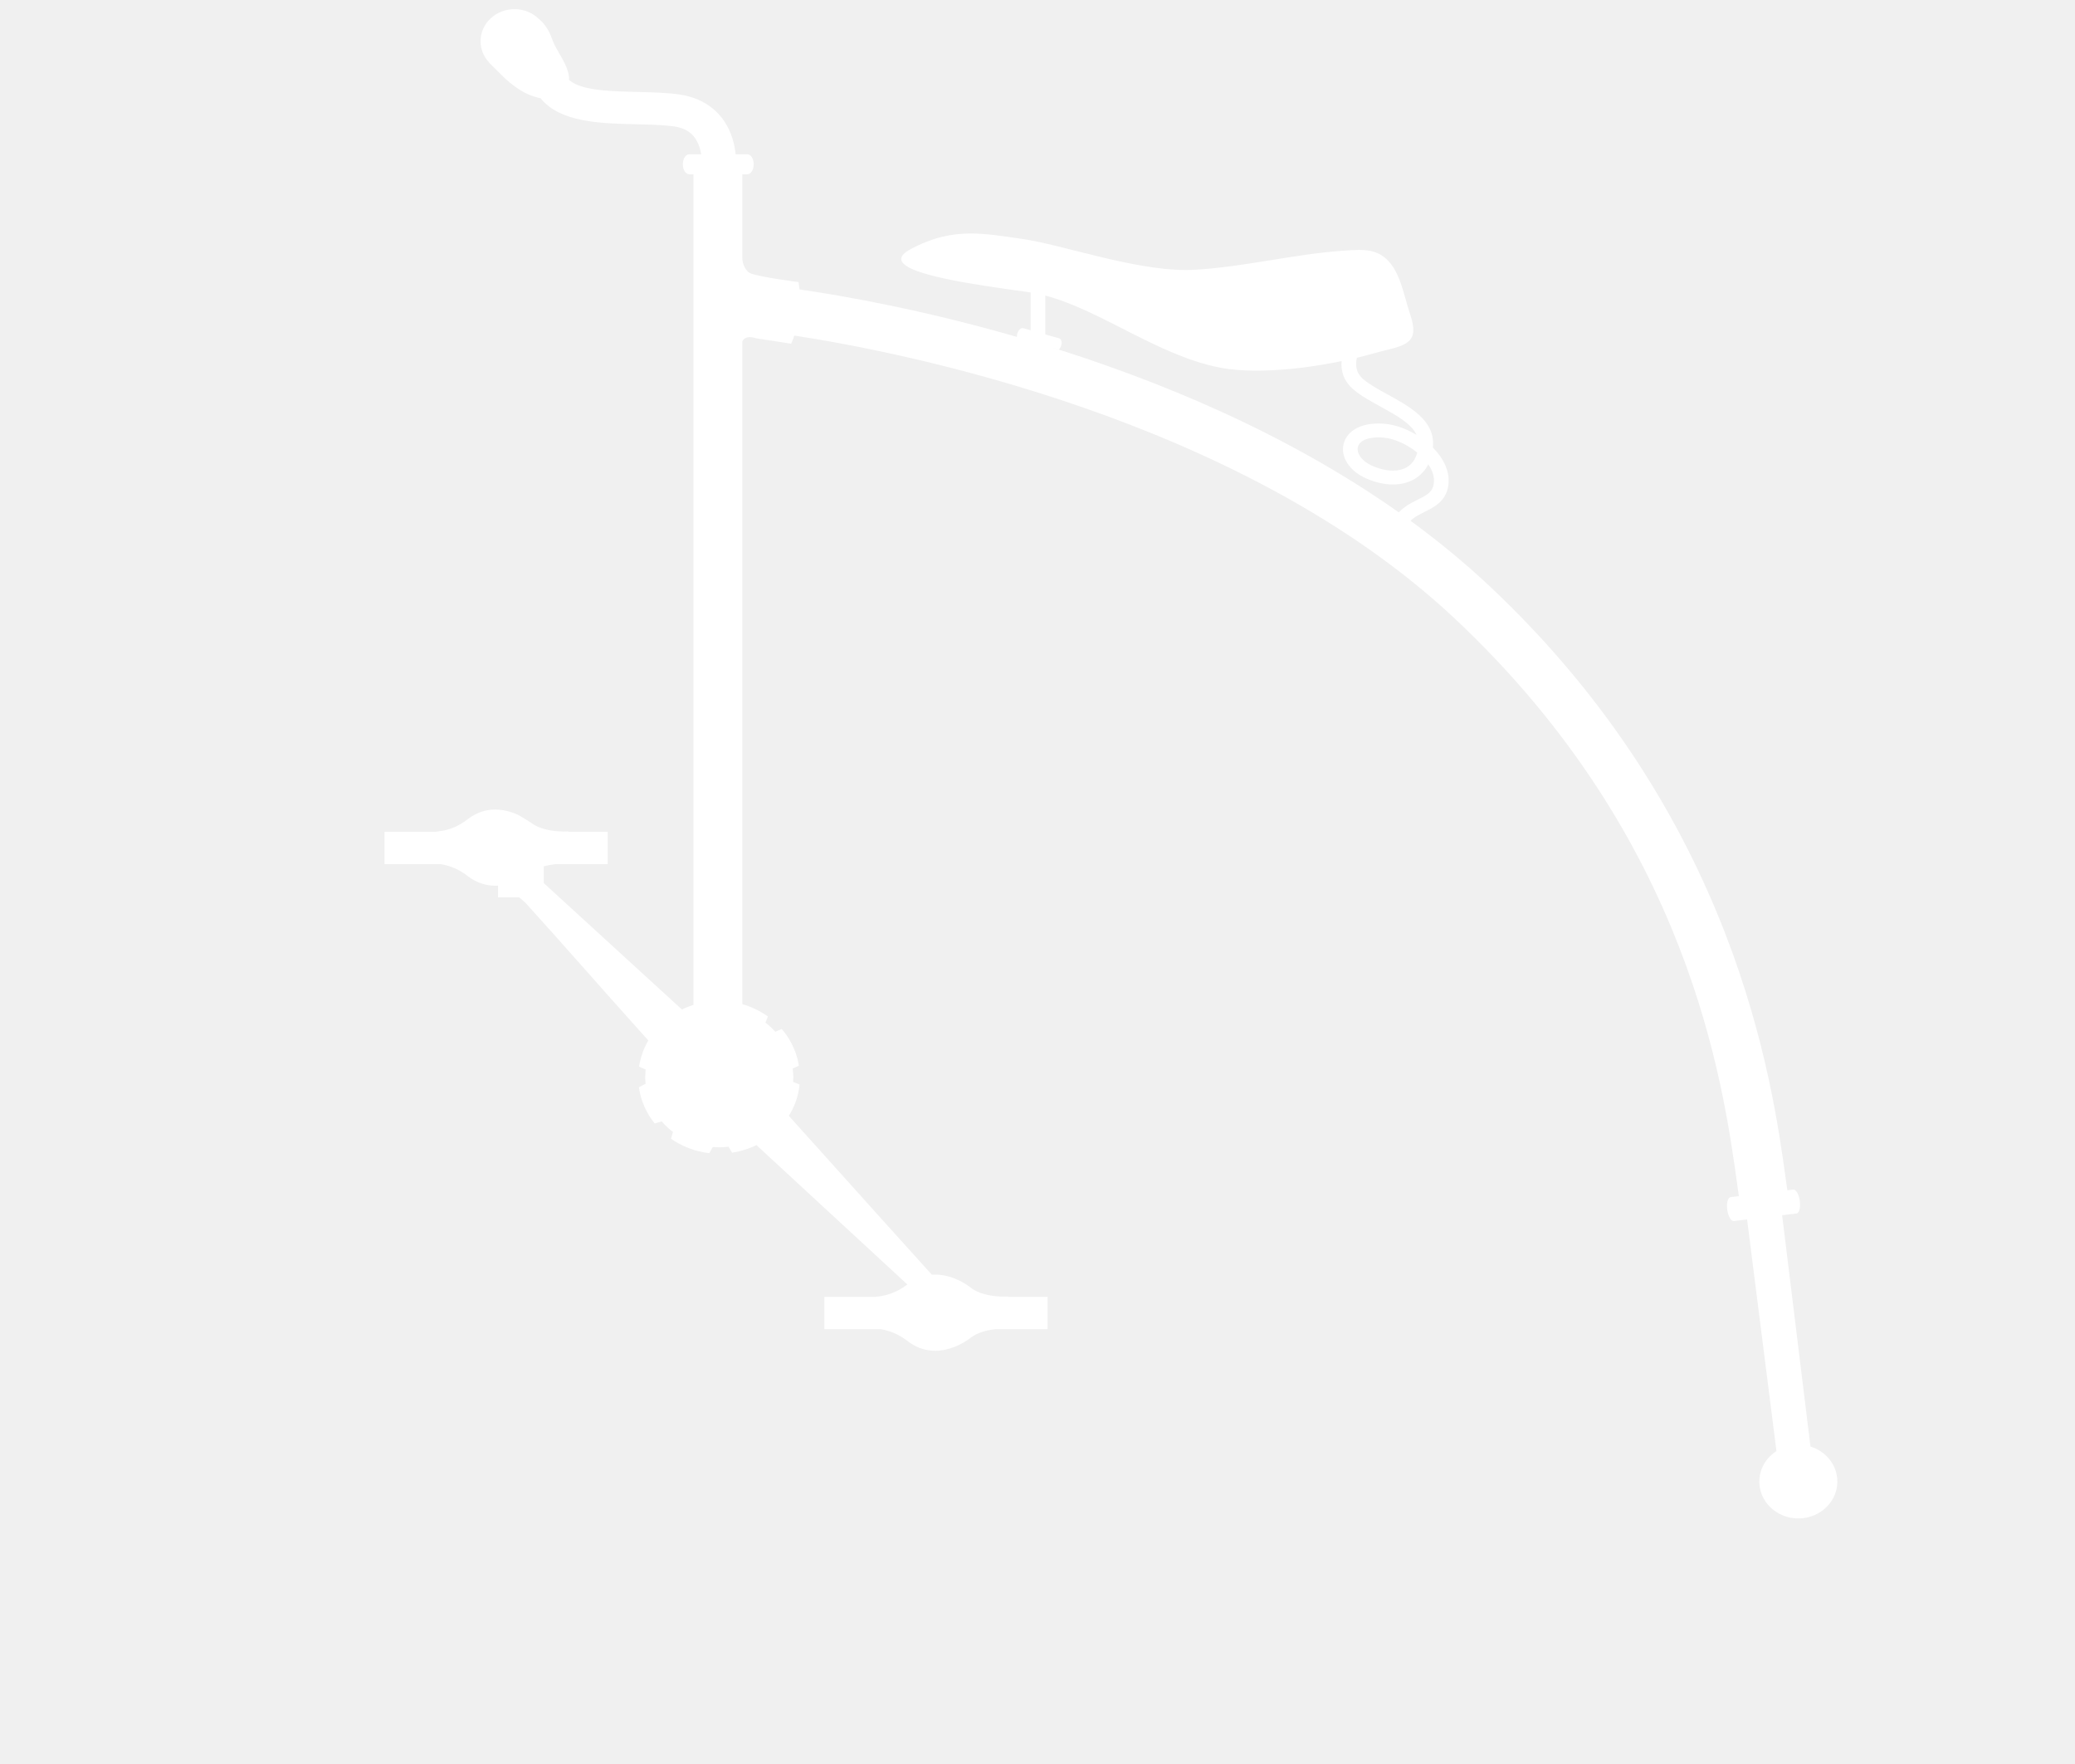
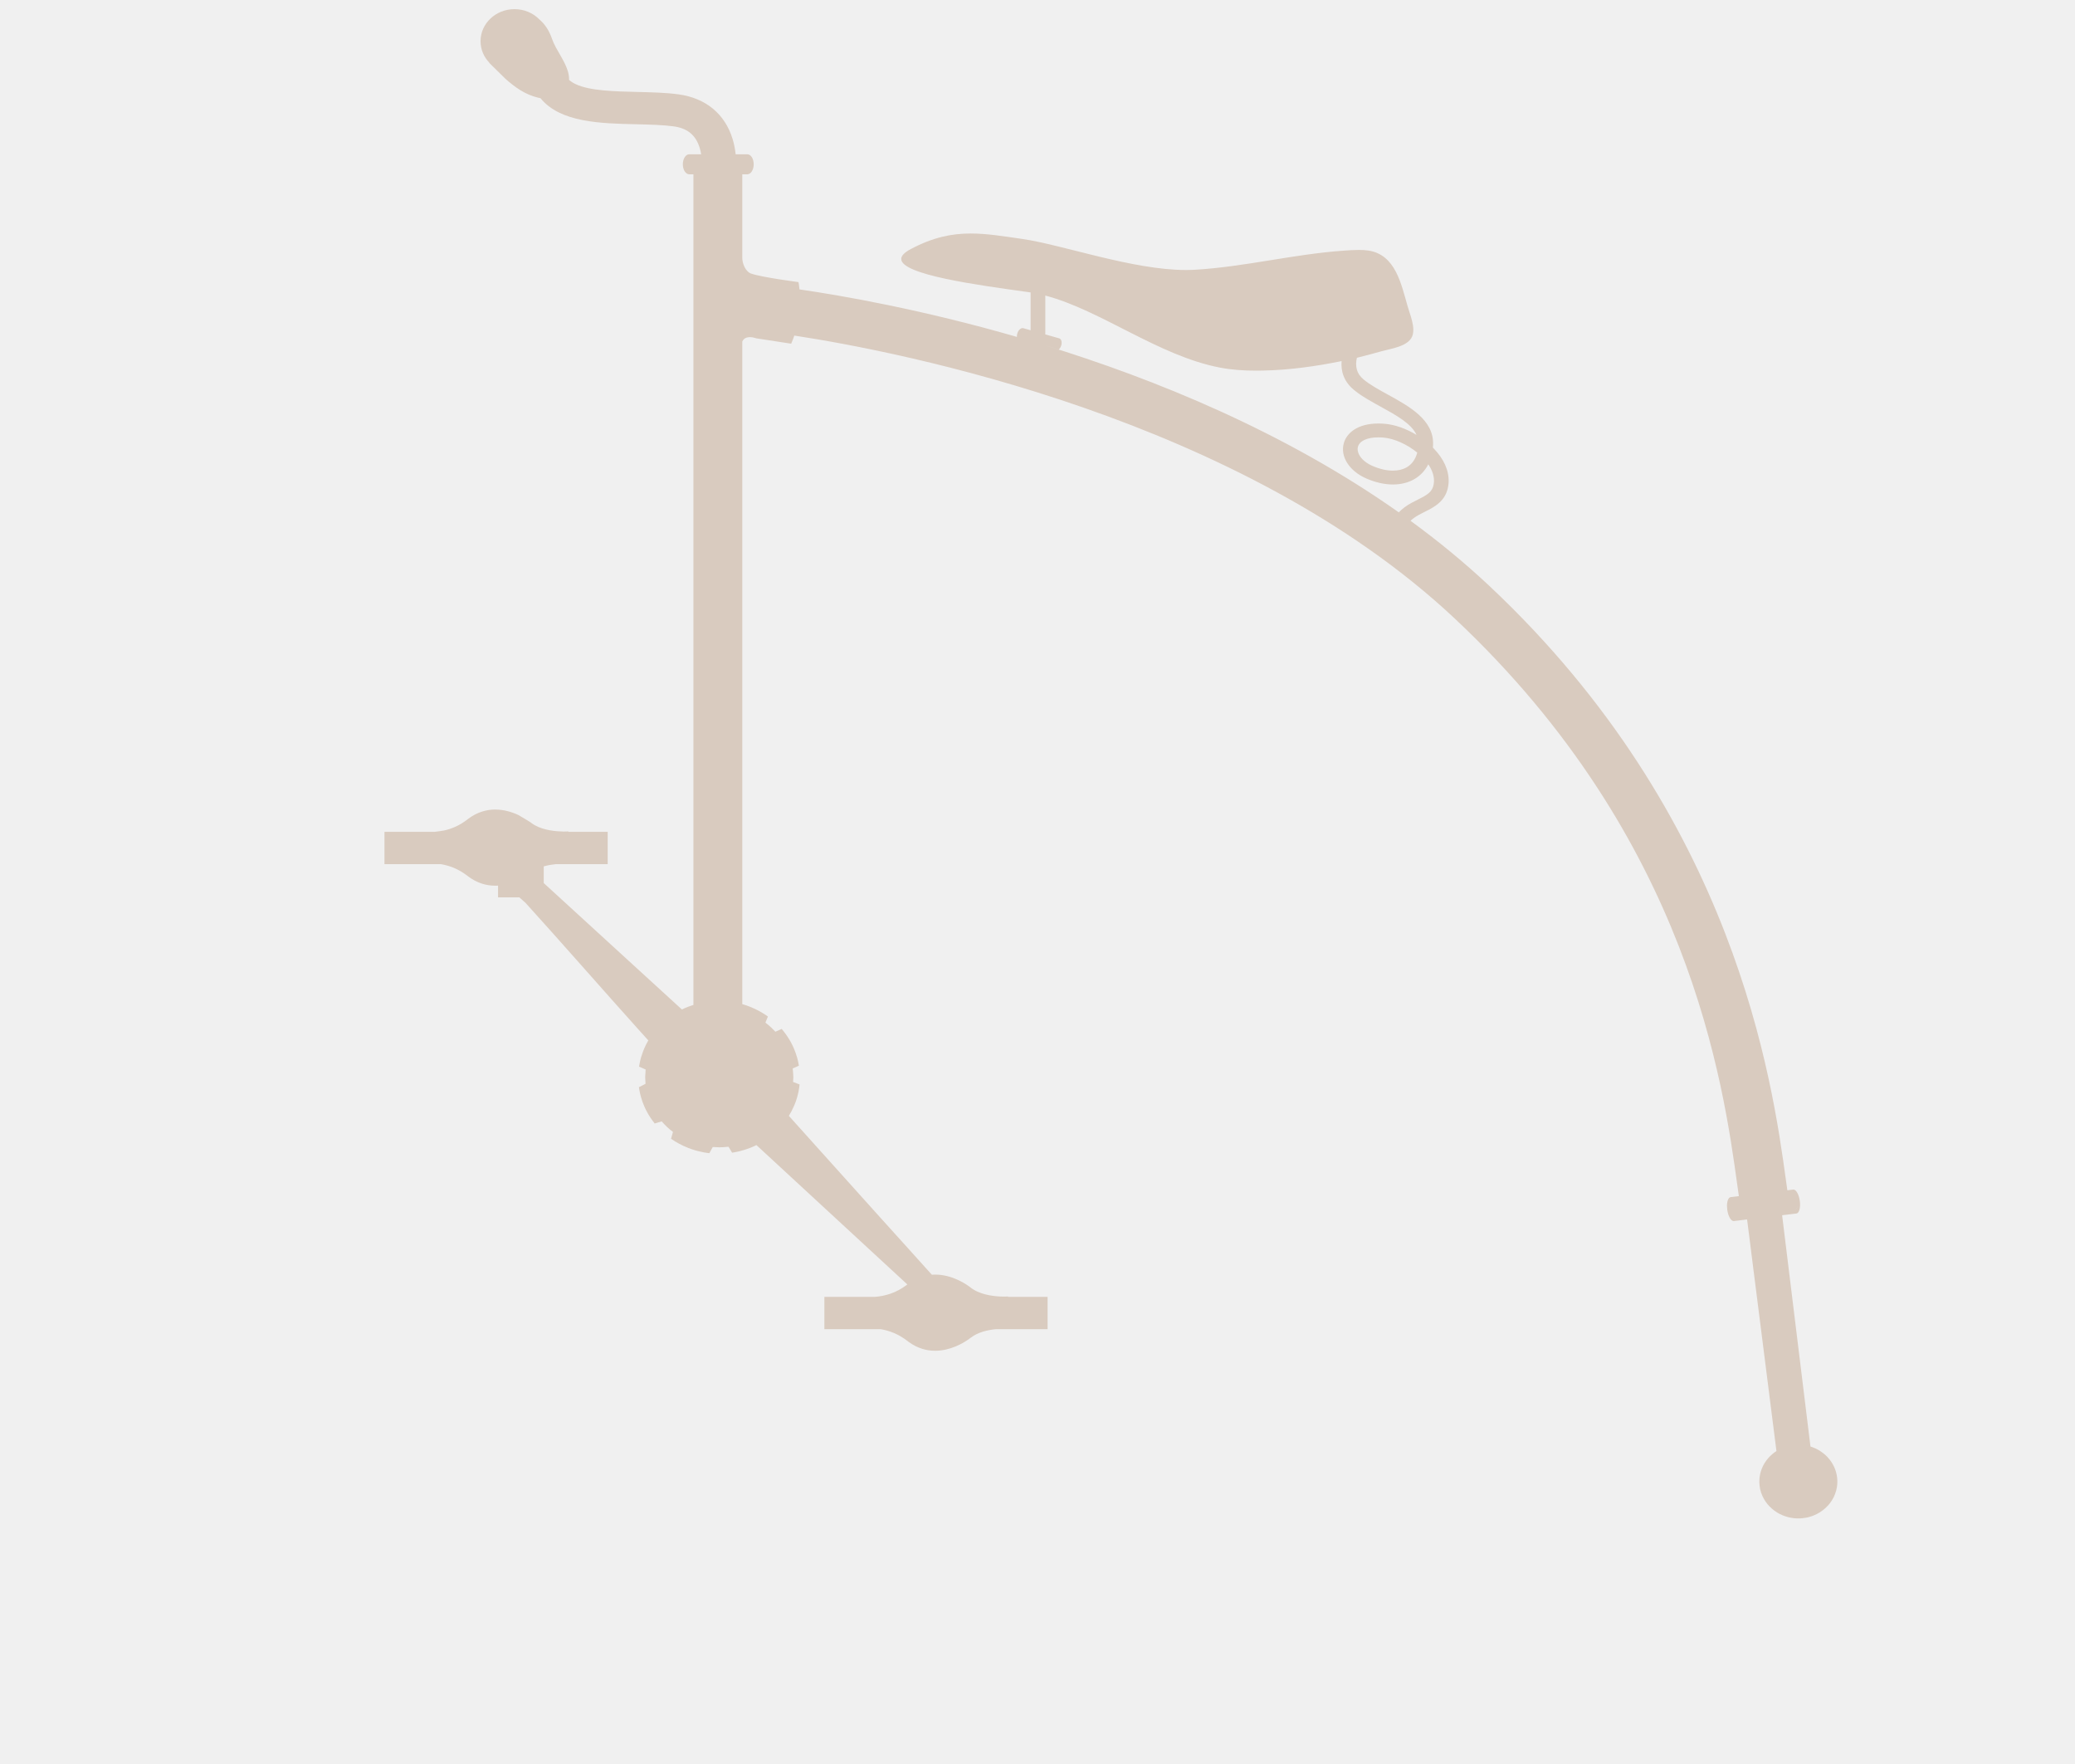
<svg xmlns="http://www.w3.org/2000/svg" width="100%" height="100%" viewBox="0 0 300 255" version="1.1" xml:space="preserve" style="fill-rule:evenodd;clip-rule:evenodd;stroke-linejoin:round;stroke-miterlimit:2;">
  <g transform="matrix(4.584015,0,0,4.584015,-1061.156,-50.81588)">
-     <path d="M248.063,39.555L247.87,39.384L247.199,39.384L247.199,39.014C247.171,39.015 247.144,39.016 247.116,39.016L247.107,39.016C246.829,39.016 246.536,38.934 246.253,38.721L246.247,38.715C246.243,38.713 246.24,38.711 246.237,38.708C245.948,38.484 245.661,38.382 245.397,38.337L243.617,38.337L243.617,37.317L245.209,37.317C245.257,37.314 245.446,37.282 245.496,37.275C245.732,37.223 245.985,37.121 246.237,36.923C246.242,36.919 246.247,36.915 246.252,36.912C246.535,36.697 246.829,36.615 247.107,36.614L247.111,36.614C247.112,36.614 247.114,36.614 247.116,36.615C247.38,36.615 247.63,36.689 247.844,36.789C247.892,36.819 248.18,36.986 248.221,37.016C248.223,37.017 248.224,37.018 248.225,37.019C248.227,37.021 248.23,37.023 248.232,37.024C248.235,37.027 248.238,37.029 248.241,37.032C248.245,37.035 248.249,37.037 248.253,37.04C248.256,37.043 248.259,37.045 248.262,37.047L248.265,37.05C248.283,37.062 248.3,37.074 248.318,37.085C248.332,37.094 248.346,37.102 248.36,37.11C248.651,37.272 249.031,37.304 249.247,37.308L249.295,37.308C249.364,37.308 249.408,37.306 249.416,37.305L249.417,37.305L249.414,37.317L250.657,37.317L250.657,38.337L249.016,38.337C248.899,38.349 248.769,38.37 248.64,38.407L248.64,38.933L251.331,41.396L252.998,42.92C253.027,42.906 253.057,42.892 253.087,42.878C253.122,42.863 253.157,42.848 253.193,42.834C253.248,42.813 253.304,42.793 253.361,42.775L253.361,16.582L253.229,16.582C253.117,16.582 253.027,16.441 253.027,16.266C253.027,16.092 253.117,15.951 253.229,15.951L253.605,15.951C253.595,15.886 253.58,15.817 253.559,15.749C253.435,15.347 253.176,15.132 252.743,15.071C252.404,15.024 251.996,15.015 251.563,15.004C250.429,14.979 249.159,14.949 248.538,14.182C248.511,14.177 248.484,14.171 248.458,14.165C248.048,14.065 247.739,13.841 247.434,13.573L246.92,13.067C246.921,13.066 246.922,13.065 246.924,13.063C246.752,12.884 246.647,12.646 246.647,12.384C246.647,11.826 247.126,11.374 247.717,11.374C248.023,11.374 248.299,11.495 248.494,11.69C248.511,11.705 248.528,11.721 248.545,11.737C248.659,11.842 248.804,12.023 248.905,12.321C249.016,12.644 249.298,12.98 249.401,13.334C249.427,13.423 249.442,13.513 249.439,13.604C249.497,13.657 249.569,13.703 249.653,13.742C250.099,13.951 250.879,13.968 251.589,13.985C252.036,13.996 252.497,14.006 252.9,14.062C253.753,14.181 254.355,14.68 254.596,15.467C254.648,15.637 254.677,15.802 254.693,15.951L255.061,15.951C255.172,15.951 255.262,16.092 255.262,16.266C255.262,16.441 255.172,16.582 255.061,16.582L254.902,16.582L254.902,19.222C254.903,19.391 254.999,19.65 255.184,19.714C255.537,19.835 256.674,19.981 256.674,19.981C256.674,19.981 256.694,20.073 256.709,20.23C256.711,20.261 256.714,20.294 256.716,20.33C256.714,20.287 256.711,20.248 256.708,20.212C258.04,20.406 260.559,20.843 263.565,21.71C263.564,21.701 263.563,21.692 263.563,21.683C263.564,21.655 263.568,21.626 263.578,21.595C263.608,21.5 263.677,21.432 263.741,21.432C263.749,21.432 263.757,21.433 263.765,21.435L263.996,21.5L263.996,20.308C263.971,20.304 263.946,20.3 263.921,20.297C262.314,20.074 259.92,19.75 259.915,19.254L259.915,19.251C259.916,19.153 260.01,19.049 260.221,18.937C260.919,18.568 261.504,18.449 262.105,18.449C262.612,18.449 263.131,18.533 263.741,18.622C265.007,18.806 267.22,19.6 268.891,19.6C268.983,19.6 269.073,19.598 269.162,19.593C270.742,19.503 272.282,19.101 273.858,18.991C274.026,18.979 274.191,18.967 274.349,18.967C274.448,18.967 274.544,18.972 274.637,18.985C275.511,19.107 275.686,20.057 275.89,20.755L275.89,20.753L275.947,20.938C275.998,21.092 276.066,21.299 276.066,21.487C276.066,21.563 276.055,21.636 276.027,21.701C275.893,22.012 275.365,22.078 275.076,22.159C274.812,22.232 274.552,22.304 274.287,22.368C274.258,22.487 274.25,22.617 274.288,22.743C274.287,22.743 274.286,22.744 274.286,22.744C274.317,22.85 274.381,22.954 274.492,23.047C274.692,23.215 274.969,23.368 275.263,23.529C275.947,23.905 276.721,24.331 276.689,25.113L276.684,25.2L276.817,25.347C277.102,25.689 277.224,26.059 277.167,26.414C277.091,26.895 276.72,27.08 276.422,27.228C276.297,27.29 276.179,27.349 276.078,27.425C276.042,27.452 276.008,27.48 275.978,27.509C276.844,28.141 277.679,28.825 278.467,29.565C286.238,36.864 287.388,45.183 287.82,48.314C287.835,48.422 287.849,48.524 287.863,48.621L287.7,48.641L288.048,48.599C288.05,48.598 288.053,48.598 288.056,48.598C288.14,48.598 288.229,48.755 288.256,48.957C288.262,48.998 288.264,49.038 288.264,49.075C288.264,49.229 288.22,49.345 288.149,49.354L287.698,49.408L288.592,56.702C288.616,56.709 288.639,56.717 288.662,56.726C288.698,56.739 288.734,56.754 288.768,56.771C288.815,56.794 288.861,56.819 288.904,56.848C288.936,56.868 288.967,56.89 288.997,56.914C289.043,56.95 289.087,56.99 289.128,57.033C289.154,57.06 289.178,57.089 289.201,57.119C289.233,57.16 289.263,57.204 289.289,57.249C289.308,57.282 289.325,57.315 289.341,57.349C289.362,57.397 289.381,57.446 289.396,57.497C289.406,57.533 289.415,57.569 289.421,57.606C289.429,57.646 289.434,57.687 289.437,57.728C289.439,57.754 289.44,57.78 289.44,57.807C289.44,57.818 289.44,57.829 289.439,57.84C289.438,57.887 289.434,57.932 289.427,57.977C289.421,58.014 289.413,58.051 289.404,58.087C289.394,58.125 289.382,58.163 289.368,58.199C289.355,58.235 289.339,58.269 289.323,58.303C289.305,58.338 289.286,58.372 289.265,58.405C289.244,58.437 289.222,58.468 289.199,58.498C289.181,58.521 289.162,58.543 289.142,58.565C289.117,58.593 289.089,58.62 289.061,58.645C289.037,58.668 289.011,58.689 288.984,58.71C288.954,58.733 288.922,58.755 288.89,58.775C288.866,58.79 288.841,58.805 288.816,58.818C288.782,58.836 288.748,58.853 288.712,58.868C288.686,58.879 288.659,58.89 288.631,58.899C288.595,58.911 288.558,58.922 288.521,58.932C288.5,58.937 288.479,58.941 288.459,58.945C288.421,58.953 288.383,58.958 288.344,58.962C288.318,58.965 288.291,58.967 288.265,58.968C288.247,58.969 288.228,58.969 288.209,58.969C288.189,58.969 288.169,58.969 288.149,58.968C288.126,58.967 288.102,58.965 288.079,58.963C288.04,58.959 288.002,58.953 287.964,58.946C287.939,58.941 287.913,58.936 287.888,58.929C287.851,58.92 287.815,58.909 287.779,58.896C287.759,58.889 287.74,58.882 287.721,58.874C287.685,58.859 287.651,58.843 287.617,58.826C287.592,58.813 287.568,58.799 287.544,58.785C287.511,58.765 287.48,58.743 287.449,58.72C287.427,58.704 287.406,58.688 287.386,58.67C287.357,58.645 287.329,58.62 287.303,58.592C287.281,58.57 287.259,58.546 287.239,58.522C287.215,58.492 287.192,58.462 287.171,58.431C287.156,58.408 287.141,58.385 287.128,58.361C287.109,58.328 287.091,58.294 287.076,58.26C287.061,58.226 287.047,58.191 287.035,58.156C287.024,58.121 287.014,58.084 287.005,58.048C286.997,58.011 286.991,57.974 286.987,57.937C286.982,57.9 286.98,57.862 286.979,57.825L286.979,57.807C286.979,57.768 286.981,57.73 286.985,57.693C286.989,57.655 286.994,57.618 287.002,57.582C287.01,57.543 287.02,57.504 287.033,57.467C287.044,57.431 287.057,57.396 287.073,57.362C287.093,57.314 287.117,57.269 287.144,57.225C287.164,57.193 287.185,57.162 287.208,57.132C287.239,57.091 287.273,57.052 287.309,57.015C287.335,56.988 287.363,56.962 287.393,56.938C287.432,56.904 287.475,56.873 287.519,56.845L286.775,50.978L286.678,50.205L286.593,49.541L286.176,49.592L286.168,49.592C286.083,49.592 285.995,49.436 285.967,49.234C285.962,49.193 285.959,49.154 285.959,49.116C285.959,48.962 286.004,48.846 286.074,48.837L286.334,48.806C286.32,48.71 286.306,48.609 286.291,48.503C285.839,45.224 284.778,37.546 277.38,30.598C270.62,24.249 259.859,22.174 256.543,21.668C256.515,21.753 256.482,21.838 256.444,21.924L255.339,21.754L255.338,21.754C255.336,21.753 255.325,21.749 255.309,21.744C255.236,21.722 255.05,21.681 254.947,21.787C254.931,21.804 254.917,21.824 254.906,21.848C254.905,21.85 254.904,21.852 254.903,21.854L254.902,21.856L254.902,42.751C254.947,42.764 254.992,42.778 255.036,42.793C255.072,42.806 255.108,42.819 255.144,42.833C255.253,42.876 255.358,42.926 255.459,42.982C255.493,43 255.525,43.02 255.557,43.04C255.61,43.072 255.661,43.106 255.71,43.142L255.632,43.334C255.666,43.36 255.699,43.387 255.731,43.414C255.76,43.439 255.788,43.464 255.815,43.489C255.861,43.532 255.904,43.576 255.946,43.621L256.144,43.533C256.167,43.56 256.19,43.587 256.212,43.615C256.234,43.644 256.256,43.674 256.278,43.704C256.353,43.808 256.42,43.918 256.476,44.033C256.493,44.066 256.509,44.099 256.523,44.133C256.568,44.235 256.605,44.34 256.635,44.449C256.644,44.484 256.653,44.519 256.661,44.555C256.672,44.601 256.68,44.647 256.687,44.693L256.491,44.78C256.497,44.832 256.504,44.883 256.506,44.936C256.51,44.972 256.51,45.008 256.512,45.045L256.512,45.059L256.504,45.205L256.709,45.284C256.704,45.322 256.7,45.36 256.695,45.398C256.689,45.435 256.683,45.471 256.676,45.506C256.651,45.632 256.616,45.754 256.571,45.871C256.558,45.906 256.544,45.94 256.528,45.973C256.484,46.077 256.432,46.176 256.372,46.272C256.372,46.273 256.372,46.273 256.371,46.274C256.446,46.358 256.525,46.445 256.605,46.535C257.41,47.433 258.43,48.566 259.319,49.553C259.558,49.817 259.788,50.072 260.001,50.308C260.346,50.691 260.648,51.026 260.881,51.284C260.914,51.281 260.946,51.28 260.978,51.28L260.996,51.28C261.031,51.28 261.066,51.282 261.1,51.284C261.121,51.286 261.141,51.288 261.161,51.29C261.301,51.307 261.435,51.342 261.56,51.388C261.767,51.465 261.949,51.572 262.091,51.678C262.096,51.683 262.103,51.687 262.109,51.692C262.111,51.694 262.113,51.695 262.116,51.697L262.135,51.713C262.137,51.713 262.139,51.714 262.14,51.715C262.143,51.718 262.147,51.72 262.15,51.722C262.152,51.724 262.155,51.726 262.157,51.727C262.169,51.735 262.18,51.743 262.192,51.75C262.488,51.934 262.894,51.97 263.121,51.974L263.17,51.974C263.238,51.974 263.282,51.971 263.29,51.971L263.291,51.971L263.288,51.983L264.531,51.983L264.531,53.002L262.892,53.002C262.646,53.027 262.337,53.094 262.116,53.265C261.855,53.466 261.443,53.68 260.989,53.682L260.982,53.682C260.909,53.682 260.834,53.676 260.76,53.664C260.703,53.655 260.646,53.642 260.588,53.624C260.441,53.58 260.293,53.508 260.147,53.401C260.144,53.399 260.142,53.397 260.14,53.395C260.14,53.395 260.139,53.395 260.139,53.394C260.13,53.388 260.121,53.381 260.112,53.374C259.821,53.149 259.535,53.047 259.271,53.002L257.491,53.002L257.491,51.983L259.084,51.983C259.395,51.957 259.749,51.869 260.108,51.591L257.062,48.779L256.591,48.344L255.348,47.196C255.319,47.21 255.291,47.224 255.262,47.237C255.228,47.252 255.192,47.267 255.157,47.281C255.049,47.323 254.937,47.359 254.822,47.388C254.785,47.397 254.747,47.405 254.709,47.413C254.667,47.422 254.624,47.429 254.581,47.436L254.468,47.248C254.414,47.254 254.36,47.259 254.305,47.262C254.267,47.264 254.229,47.266 254.19,47.266L254.175,47.266L253.971,47.257L253.863,47.451L253.815,47.445C253.777,47.44 253.739,47.434 253.701,47.428C253.568,47.404 253.438,47.371 253.313,47.328C253.276,47.316 253.24,47.303 253.205,47.289C253.095,47.247 252.989,47.197 252.888,47.141C252.855,47.123 252.822,47.104 252.789,47.084C252.744,47.056 252.699,47.027 252.655,46.997L252.716,46.781C252.683,46.756 252.65,46.73 252.619,46.704C252.59,46.679 252.562,46.654 252.534,46.629C252.473,46.572 252.415,46.512 252.361,46.449L252.139,46.515C252.137,46.512 252.135,46.509 252.133,46.507C252.11,46.478 252.087,46.448 252.066,46.418C251.99,46.314 251.923,46.204 251.865,46.089C251.848,46.056 251.832,46.022 251.818,45.989C251.772,45.886 251.734,45.781 251.704,45.672C251.694,45.637 251.685,45.601 251.677,45.565C251.663,45.501 251.651,45.436 251.642,45.37L251.85,45.264L251.846,45.182L251.84,45.073L251.839,45.059L251.854,44.812L251.646,44.722C251.647,44.72 251.647,44.719 251.647,44.718C251.652,44.682 251.659,44.646 251.666,44.61C251.691,44.484 251.727,44.361 251.772,44.243C251.785,44.209 251.799,44.175 251.813,44.141C251.85,44.056 251.892,43.974 251.938,43.895L251.559,43.474C250.693,42.514 249.087,40.68 248.063,39.555ZM275.795,27.376C275.846,27.413 275.896,27.449 275.947,27.486L275.946,27.485C275.896,27.449 275.846,27.412 275.795,27.376ZM274.963,24.878C274.614,24.878 274.373,24.986 274.32,25.173C274.269,25.353 274.412,25.62 274.782,25.78C275.008,25.878 275.228,25.927 275.423,25.927C275.588,25.927 275.736,25.892 275.858,25.822C276.023,25.726 276.135,25.568 276.19,25.358C275.874,25.101 275.469,24.914 275.126,24.885C275.07,24.88 275.015,24.878 274.963,24.878ZM275.608,27.243C275.661,27.188 275.721,27.134 275.789,27.083C275.925,26.981 276.069,26.91 276.207,26.841C276.51,26.69 276.67,26.6 276.71,26.349C276.748,26.113 276.651,25.894 276.538,25.728C276.438,25.925 276.29,26.083 276.101,26.194C275.905,26.307 275.674,26.364 275.423,26.364C275.161,26.364 274.876,26.301 274.589,26.177C274.049,25.943 273.754,25.484 273.874,25.061C273.961,24.75 274.294,24.441 274.965,24.441C275.03,24.441 275.097,24.444 275.168,24.45C275.491,24.477 275.848,24.607 276.168,24.8C276.005,24.443 275.528,24.181 275.031,23.907C274.73,23.742 274.419,23.571 274.185,23.374C273.866,23.106 273.778,22.78 273.804,22.473C272.994,22.637 272.172,22.753 271.341,22.771C271.264,22.773 271.187,22.774 271.11,22.774C270.724,22.774 270.338,22.75 269.959,22.676C268.024,22.302 266.217,20.869 264.459,20.406L264.459,21.631L264.897,21.755C264.947,21.769 264.975,21.826 264.975,21.897C264.974,21.925 264.97,21.955 264.96,21.985C264.944,22.037 264.916,22.08 264.884,22.109C264.863,22.103 264.842,22.096 264.821,22.089C264.677,22.044 264.535,22 264.393,21.956C267.927,23.039 272.016,24.708 275.608,27.243ZM288.114,49.222C288.148,49.214 288.17,49.19 288.17,49.155C288.17,49.145 288.168,49.135 288.165,49.124C288.181,49.177 288.157,49.212 288.114,49.222Z" style="fill:white;" />
+     <path d="M248.063,39.555L247.87,39.384L247.199,39.384L247.199,39.014C247.171,39.015 247.144,39.016 247.116,39.016L247.107,39.016C246.829,39.016 246.536,38.934 246.253,38.721L246.247,38.715C246.243,38.713 246.24,38.711 246.237,38.708C245.948,38.484 245.661,38.382 245.397,38.337L243.617,38.337L243.617,37.317L245.209,37.317C245.257,37.314 245.446,37.282 245.496,37.275C245.732,37.223 245.985,37.121 246.237,36.923C246.242,36.919 246.247,36.915 246.252,36.912C246.535,36.697 246.829,36.615 247.107,36.614L247.111,36.614C247.112,36.614 247.114,36.614 247.116,36.615C247.38,36.615 247.63,36.689 247.844,36.789C247.892,36.819 248.18,36.986 248.221,37.016C248.223,37.017 248.224,37.018 248.225,37.019C248.227,37.021 248.23,37.023 248.232,37.024C248.235,37.027 248.238,37.029 248.241,37.032C248.245,37.035 248.249,37.037 248.253,37.04C248.256,37.043 248.259,37.045 248.262,37.047L248.265,37.05C248.283,37.062 248.3,37.074 248.318,37.085C248.332,37.094 248.346,37.102 248.36,37.11C248.651,37.272 249.031,37.304 249.247,37.308L249.295,37.308C249.364,37.308 249.408,37.306 249.416,37.305L249.417,37.305L249.414,37.317L250.657,37.317L250.657,38.337L249.016,38.337C248.899,38.349 248.769,38.37 248.64,38.407L248.64,38.933L251.331,41.396L252.998,42.92C253.027,42.906 253.057,42.892 253.087,42.878C253.122,42.863 253.157,42.848 253.193,42.834C253.248,42.813 253.304,42.793 253.361,42.775L253.361,16.582L253.229,16.582C253.117,16.582 253.027,16.441 253.027,16.266C253.027,16.092 253.117,15.951 253.229,15.951L253.605,15.951C253.595,15.886 253.58,15.817 253.559,15.749C253.435,15.347 253.176,15.132 252.743,15.071C252.404,15.024 251.996,15.015 251.563,15.004C250.429,14.979 249.159,14.949 248.538,14.182C248.511,14.177 248.484,14.171 248.458,14.165C248.048,14.065 247.739,13.841 247.434,13.573L246.92,13.067C246.921,13.066 246.922,13.065 246.924,13.063C246.752,12.884 246.647,12.646 246.647,12.384C246.647,11.826 247.126,11.374 247.717,11.374C248.023,11.374 248.299,11.495 248.494,11.69C248.511,11.705 248.528,11.721 248.545,11.737C248.659,11.842 248.804,12.023 248.905,12.321C249.016,12.644 249.298,12.98 249.401,13.334C249.427,13.423 249.442,13.513 249.439,13.604C249.497,13.657 249.569,13.703 249.653,13.742C250.099,13.951 250.879,13.968 251.589,13.985C252.036,13.996 252.497,14.006 252.9,14.062C253.753,14.181 254.355,14.68 254.596,15.467C254.648,15.637 254.677,15.802 254.693,15.951L255.061,15.951C255.172,15.951 255.262,16.092 255.262,16.266C255.262,16.441 255.172,16.582 255.061,16.582L254.902,16.582L254.902,19.222C254.903,19.391 254.999,19.65 255.184,19.714C255.537,19.835 256.674,19.981 256.674,19.981C256.674,19.981 256.694,20.073 256.709,20.23C256.711,20.261 256.714,20.294 256.716,20.33C256.714,20.287 256.711,20.248 256.708,20.212C258.04,20.406 260.559,20.843 263.565,21.71C263.564,21.701 263.563,21.692 263.563,21.683C263.564,21.655 263.568,21.626 263.578,21.595C263.608,21.5 263.677,21.432 263.741,21.432C263.749,21.432 263.757,21.433 263.765,21.435L263.996,21.5L263.996,20.308C263.971,20.304 263.946,20.3 263.921,20.297C262.314,20.074 259.92,19.75 259.915,19.254L259.915,19.251C259.916,19.153 260.01,19.049 260.221,18.937C260.919,18.568 261.504,18.449 262.105,18.449C262.612,18.449 263.131,18.533 263.741,18.622C265.007,18.806 267.22,19.6 268.891,19.6C268.983,19.6 269.073,19.598 269.162,19.593C270.742,19.503 272.282,19.101 273.858,18.991C274.026,18.979 274.191,18.967 274.349,18.967C274.448,18.967 274.544,18.972 274.637,18.985C275.511,19.107 275.686,20.057 275.89,20.755L275.89,20.753L275.947,20.938C275.998,21.092 276.066,21.299 276.066,21.487C276.066,21.563 276.055,21.636 276.027,21.701C275.893,22.012 275.365,22.078 275.076,22.159C274.812,22.232 274.552,22.304 274.287,22.368C274.258,22.487 274.25,22.617 274.288,22.743C274.287,22.743 274.286,22.744 274.286,22.744C274.317,22.85 274.381,22.954 274.492,23.047C274.692,23.215 274.969,23.368 275.263,23.529C275.947,23.905 276.721,24.331 276.689,25.113L276.684,25.2L276.817,25.347C277.102,25.689 277.224,26.059 277.167,26.414C277.091,26.895 276.72,27.08 276.422,27.228C276.297,27.29 276.179,27.349 276.078,27.425C276.042,27.452 276.008,27.48 275.978,27.509C276.844,28.141 277.679,28.825 278.467,29.565C286.238,36.864 287.388,45.183 287.82,48.314C287.835,48.422 287.849,48.524 287.863,48.621L287.7,48.641L288.048,48.599C288.05,48.598 288.053,48.598 288.056,48.598C288.14,48.598 288.229,48.755 288.256,48.957C288.262,48.998 288.264,49.038 288.264,49.075C288.264,49.229 288.22,49.345 288.149,49.354L287.698,49.408L288.592,56.702C288.616,56.709 288.639,56.717 288.662,56.726C288.698,56.739 288.734,56.754 288.768,56.771C288.815,56.794 288.861,56.819 288.904,56.848C288.936,56.868 288.967,56.89 288.997,56.914C289.043,56.95 289.087,56.99 289.128,57.033C289.154,57.06 289.178,57.089 289.201,57.119C289.233,57.16 289.263,57.204 289.289,57.249C289.308,57.282 289.325,57.315 289.341,57.349C289.362,57.397 289.381,57.446 289.396,57.497C289.406,57.533 289.415,57.569 289.421,57.606C289.429,57.646 289.434,57.687 289.437,57.728C289.439,57.754 289.44,57.78 289.44,57.807C289.44,57.818 289.44,57.829 289.439,57.84C289.438,57.887 289.434,57.932 289.427,57.977C289.421,58.014 289.413,58.051 289.404,58.087C289.394,58.125 289.382,58.163 289.368,58.199C289.355,58.235 289.339,58.269 289.323,58.303C289.305,58.338 289.286,58.372 289.265,58.405C289.244,58.437 289.222,58.468 289.199,58.498C289.181,58.521 289.162,58.543 289.142,58.565C289.117,58.593 289.089,58.62 289.061,58.645C289.037,58.668 289.011,58.689 288.984,58.71C288.954,58.733 288.922,58.755 288.89,58.775C288.866,58.79 288.841,58.805 288.816,58.818C288.782,58.836 288.748,58.853 288.712,58.868C288.686,58.879 288.659,58.89 288.631,58.899C288.595,58.911 288.558,58.922 288.521,58.932C288.5,58.937 288.479,58.941 288.459,58.945C288.421,58.953 288.383,58.958 288.344,58.962C288.318,58.965 288.291,58.967 288.265,58.968C288.247,58.969 288.228,58.969 288.209,58.969C288.189,58.969 288.169,58.969 288.149,58.968C288.126,58.967 288.102,58.965 288.079,58.963C288.04,58.959 288.002,58.953 287.964,58.946C287.939,58.941 287.913,58.936 287.888,58.929C287.851,58.92 287.815,58.909 287.779,58.896C287.759,58.889 287.74,58.882 287.721,58.874C287.685,58.859 287.651,58.843 287.617,58.826C287.592,58.813 287.568,58.799 287.544,58.785C287.511,58.765 287.48,58.743 287.449,58.72C287.427,58.704 287.406,58.688 287.386,58.67C287.357,58.645 287.329,58.62 287.303,58.592C287.281,58.57 287.259,58.546 287.239,58.522C287.215,58.492 287.192,58.462 287.171,58.431C287.156,58.408 287.141,58.385 287.128,58.361C287.109,58.328 287.091,58.294 287.076,58.26C287.061,58.226 287.047,58.191 287.035,58.156C287.024,58.121 287.014,58.084 287.005,58.048C286.997,58.011 286.991,57.974 286.987,57.937C286.982,57.9 286.98,57.862 286.979,57.825L286.979,57.807C286.979,57.768 286.981,57.73 286.985,57.693C286.989,57.655 286.994,57.618 287.002,57.582C287.01,57.543 287.02,57.504 287.033,57.467C287.044,57.431 287.057,57.396 287.073,57.362C287.093,57.314 287.117,57.269 287.144,57.225C287.164,57.193 287.185,57.162 287.208,57.132C287.239,57.091 287.273,57.052 287.309,57.015C287.335,56.988 287.363,56.962 287.393,56.938C287.432,56.904 287.475,56.873 287.519,56.845L286.775,50.978L286.678,50.205L286.593,49.541L286.176,49.592L286.168,49.592C286.083,49.592 285.995,49.436 285.967,49.234C285.962,49.193 285.959,49.154 285.959,49.116C285.959,48.962 286.004,48.846 286.074,48.837L286.334,48.806C286.32,48.71 286.306,48.609 286.291,48.503C285.839,45.224 284.778,37.546 277.38,30.598C270.62,24.249 259.859,22.174 256.543,21.668C256.515,21.753 256.482,21.838 256.444,21.924L255.339,21.754L255.338,21.754C255.336,21.753 255.325,21.749 255.309,21.744C255.236,21.722 255.05,21.681 254.947,21.787C254.931,21.804 254.917,21.824 254.906,21.848C254.905,21.85 254.902,21.856 254.902,21.856L254.902,42.751C254.947,42.764 254.992,42.778 255.036,42.793C255.072,42.806 255.108,42.819 255.144,42.833C255.253,42.876 255.358,42.926 255.459,42.982C255.493,43 255.525,43.02 255.557,43.04C255.61,43.072 255.661,43.106 255.71,43.142L255.632,43.334C255.666,43.36 255.699,43.387 255.731,43.414C255.76,43.439 255.788,43.464 255.815,43.489C255.861,43.532 255.904,43.576 255.946,43.621L256.144,43.533C256.167,43.56 256.19,43.587 256.212,43.615C256.234,43.644 256.256,43.674 256.278,43.704C256.353,43.808 256.42,43.918 256.476,44.033C256.493,44.066 256.509,44.099 256.523,44.133C256.568,44.235 256.605,44.34 256.635,44.449C256.644,44.484 256.653,44.519 256.661,44.555C256.672,44.601 256.68,44.647 256.687,44.693L256.491,44.78C256.497,44.832 256.504,44.883 256.506,44.936C256.51,44.972 256.51,45.008 256.512,45.045L256.512,45.059L256.504,45.205L256.709,45.284C256.704,45.322 256.7,45.36 256.695,45.398C256.689,45.435 256.683,45.471 256.676,45.506C256.651,45.632 256.616,45.754 256.571,45.871C256.558,45.906 256.544,45.94 256.528,45.973C256.484,46.077 256.432,46.176 256.372,46.272C256.372,46.273 256.372,46.273 256.371,46.274C256.446,46.358 256.525,46.445 256.605,46.535C257.41,47.433 258.43,48.566 259.319,49.553C259.558,49.817 259.788,50.072 260.001,50.308C260.346,50.691 260.648,51.026 260.881,51.284C260.914,51.281 260.946,51.28 260.978,51.28L260.996,51.28C261.031,51.28 261.066,51.282 261.1,51.284C261.121,51.286 261.141,51.288 261.161,51.29C261.301,51.307 261.435,51.342 261.56,51.388C261.767,51.465 261.949,51.572 262.091,51.678C262.096,51.683 262.103,51.687 262.109,51.692C262.111,51.694 262.113,51.695 262.116,51.697L262.135,51.713C262.137,51.713 262.139,51.714 262.14,51.715C262.143,51.718 262.147,51.72 262.15,51.722C262.152,51.724 262.155,51.726 262.157,51.727C262.169,51.735 262.18,51.743 262.192,51.75C262.488,51.934 262.894,51.97 263.121,51.974L263.17,51.974C263.238,51.974 263.282,51.971 263.29,51.971L263.291,51.971L263.288,51.983L264.531,51.983L264.531,53.002L262.892,53.002C262.646,53.027 262.337,53.094 262.116,53.265C261.855,53.466 261.443,53.68 260.989,53.682L260.982,53.682C260.909,53.682 260.834,53.676 260.76,53.664C260.703,53.655 260.646,53.642 260.588,53.624C260.441,53.58 260.293,53.508 260.147,53.401C260.144,53.399 260.142,53.397 260.14,53.395C260.14,53.395 260.139,53.395 260.139,53.394C260.13,53.388 260.121,53.381 260.112,53.374C259.821,53.149 259.535,53.047 259.271,53.002L257.491,53.002L257.491,51.983L259.084,51.983C259.395,51.957 259.749,51.869 260.108,51.591L257.062,48.779L256.591,48.344L255.348,47.196C255.319,47.21 255.291,47.224 255.262,47.237C255.228,47.252 255.192,47.267 255.157,47.281C255.049,47.323 254.937,47.359 254.822,47.388C254.785,47.397 254.747,47.405 254.709,47.413C254.667,47.422 254.624,47.429 254.581,47.436L254.468,47.248C254.414,47.254 254.36,47.259 254.305,47.262C254.267,47.264 254.229,47.266 254.19,47.266L254.175,47.266L253.971,47.257L253.863,47.451L253.815,47.445C253.777,47.44 253.739,47.434 253.701,47.428C253.568,47.404 253.438,47.371 253.313,47.328C253.276,47.316 253.24,47.303 253.205,47.289C253.095,47.247 252.989,47.197 252.888,47.141C252.855,47.123 252.822,47.104 252.789,47.084C252.744,47.056 252.699,47.027 252.655,46.997L252.716,46.781C252.683,46.756 252.65,46.73 252.619,46.704C252.59,46.679 252.562,46.654 252.534,46.629C252.473,46.572 252.415,46.512 252.361,46.449L252.139,46.515C252.137,46.512 252.135,46.509 252.133,46.507C252.11,46.478 252.087,46.448 252.066,46.418C251.99,46.314 251.923,46.204 251.865,46.089C251.848,46.056 251.832,46.022 251.818,45.989C251.772,45.886 251.734,45.781 251.704,45.672C251.694,45.637 251.685,45.601 251.677,45.565C251.663,45.501 251.651,45.436 251.642,45.37L251.85,45.264L251.846,45.182L251.84,45.073L251.839,45.059L251.854,44.812L251.646,44.722C251.647,44.72 251.647,44.719 251.647,44.718C251.652,44.682 251.659,44.646 251.666,44.61C251.691,44.484 251.727,44.361 251.772,44.243C251.785,44.209 251.799,44.175 251.813,44.141C251.85,44.056 251.892,43.974 251.938,43.895L251.559,43.474C250.693,42.514 249.087,40.68 248.063,39.555ZM275.795,27.376C275.846,27.413 275.896,27.449 275.947,27.486L275.946,27.485C275.896,27.449 275.846,27.412 275.795,27.376ZM274.963,24.878C274.614,24.878 274.373,24.986 274.32,25.173C274.269,25.353 274.412,25.62 274.782,25.78C275.008,25.878 275.228,25.927 275.423,25.927C275.588,25.927 275.736,25.892 275.858,25.822C276.023,25.726 276.135,25.568 276.19,25.358C275.874,25.101 275.469,24.914 275.126,24.885C275.07,24.88 275.015,24.878 274.963,24.878ZM275.608,27.243C275.661,27.188 275.721,27.134 275.789,27.083C275.925,26.981 276.069,26.91 276.207,26.841C276.51,26.69 276.67,26.6 276.71,26.349C276.748,26.113 276.651,25.894 276.538,25.728C276.438,25.925 276.29,26.083 276.101,26.194C275.905,26.307 275.674,26.364 275.423,26.364C275.161,26.364 274.876,26.301 274.589,26.177C274.049,25.943 273.754,25.484 273.874,25.061C273.961,24.75 274.294,24.441 274.965,24.441C275.03,24.441 275.097,24.444 275.168,24.45C275.491,24.477 275.848,24.607 276.168,24.8C276.005,24.443 275.528,24.181 275.031,23.907C274.73,23.742 274.419,23.571 274.185,23.374C273.866,23.106 273.778,22.78 273.804,22.473C272.994,22.637 272.172,22.753 271.341,22.771C271.264,22.773 271.187,22.774 271.11,22.774C270.724,22.774 270.338,22.75 269.959,22.676C268.024,22.302 266.217,20.869 264.459,20.406L264.459,21.631L264.897,21.755C264.947,21.769 264.975,21.826 264.975,21.897C264.974,21.925 264.97,21.955 264.96,21.985C264.944,22.037 264.916,22.08 264.884,22.109C264.863,22.103 264.842,22.096 264.821,22.089C264.677,22.044 264.535,22 264.393,21.956C267.927,23.039 272.016,24.708 275.608,27.243ZM288.114,49.222C288.148,49.214 288.17,49.19 288.17,49.155C288.17,49.145 288.168,49.135 288.165,49.124C288.181,49.177 288.157,49.212 288.114,49.222Z" style="fill:rgb(217,203,191);" />
  </g>
</svg>
